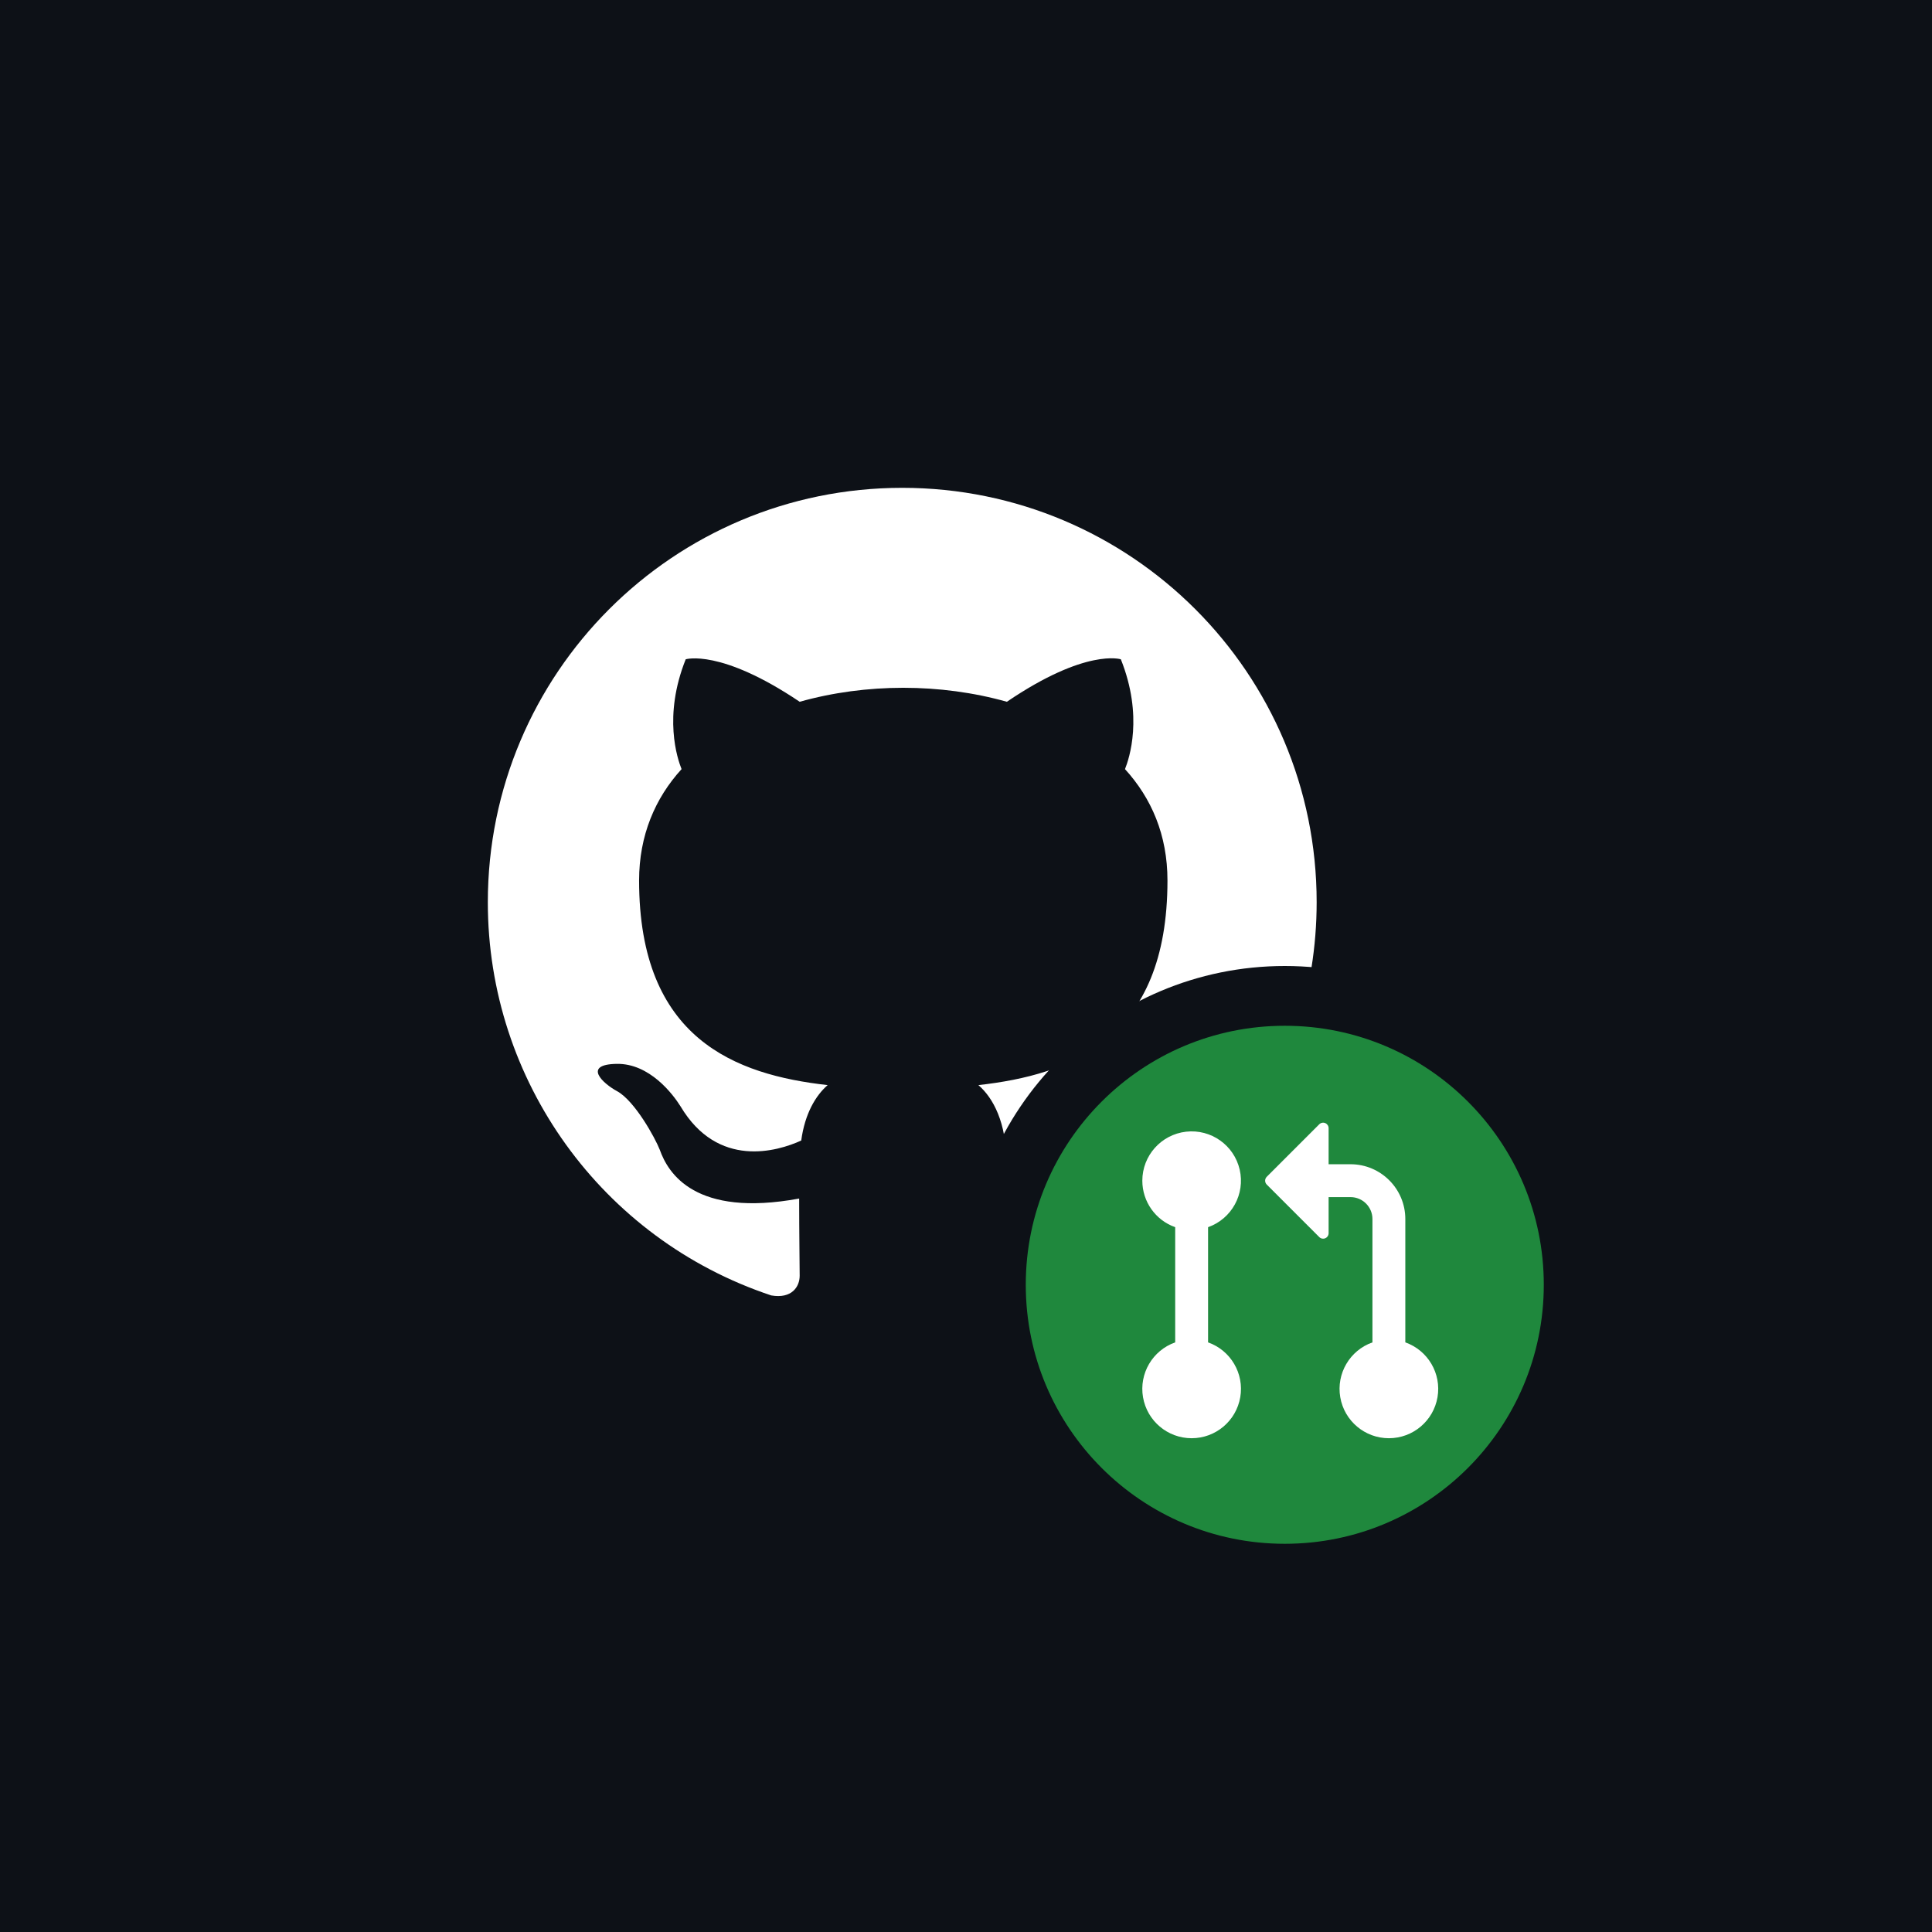
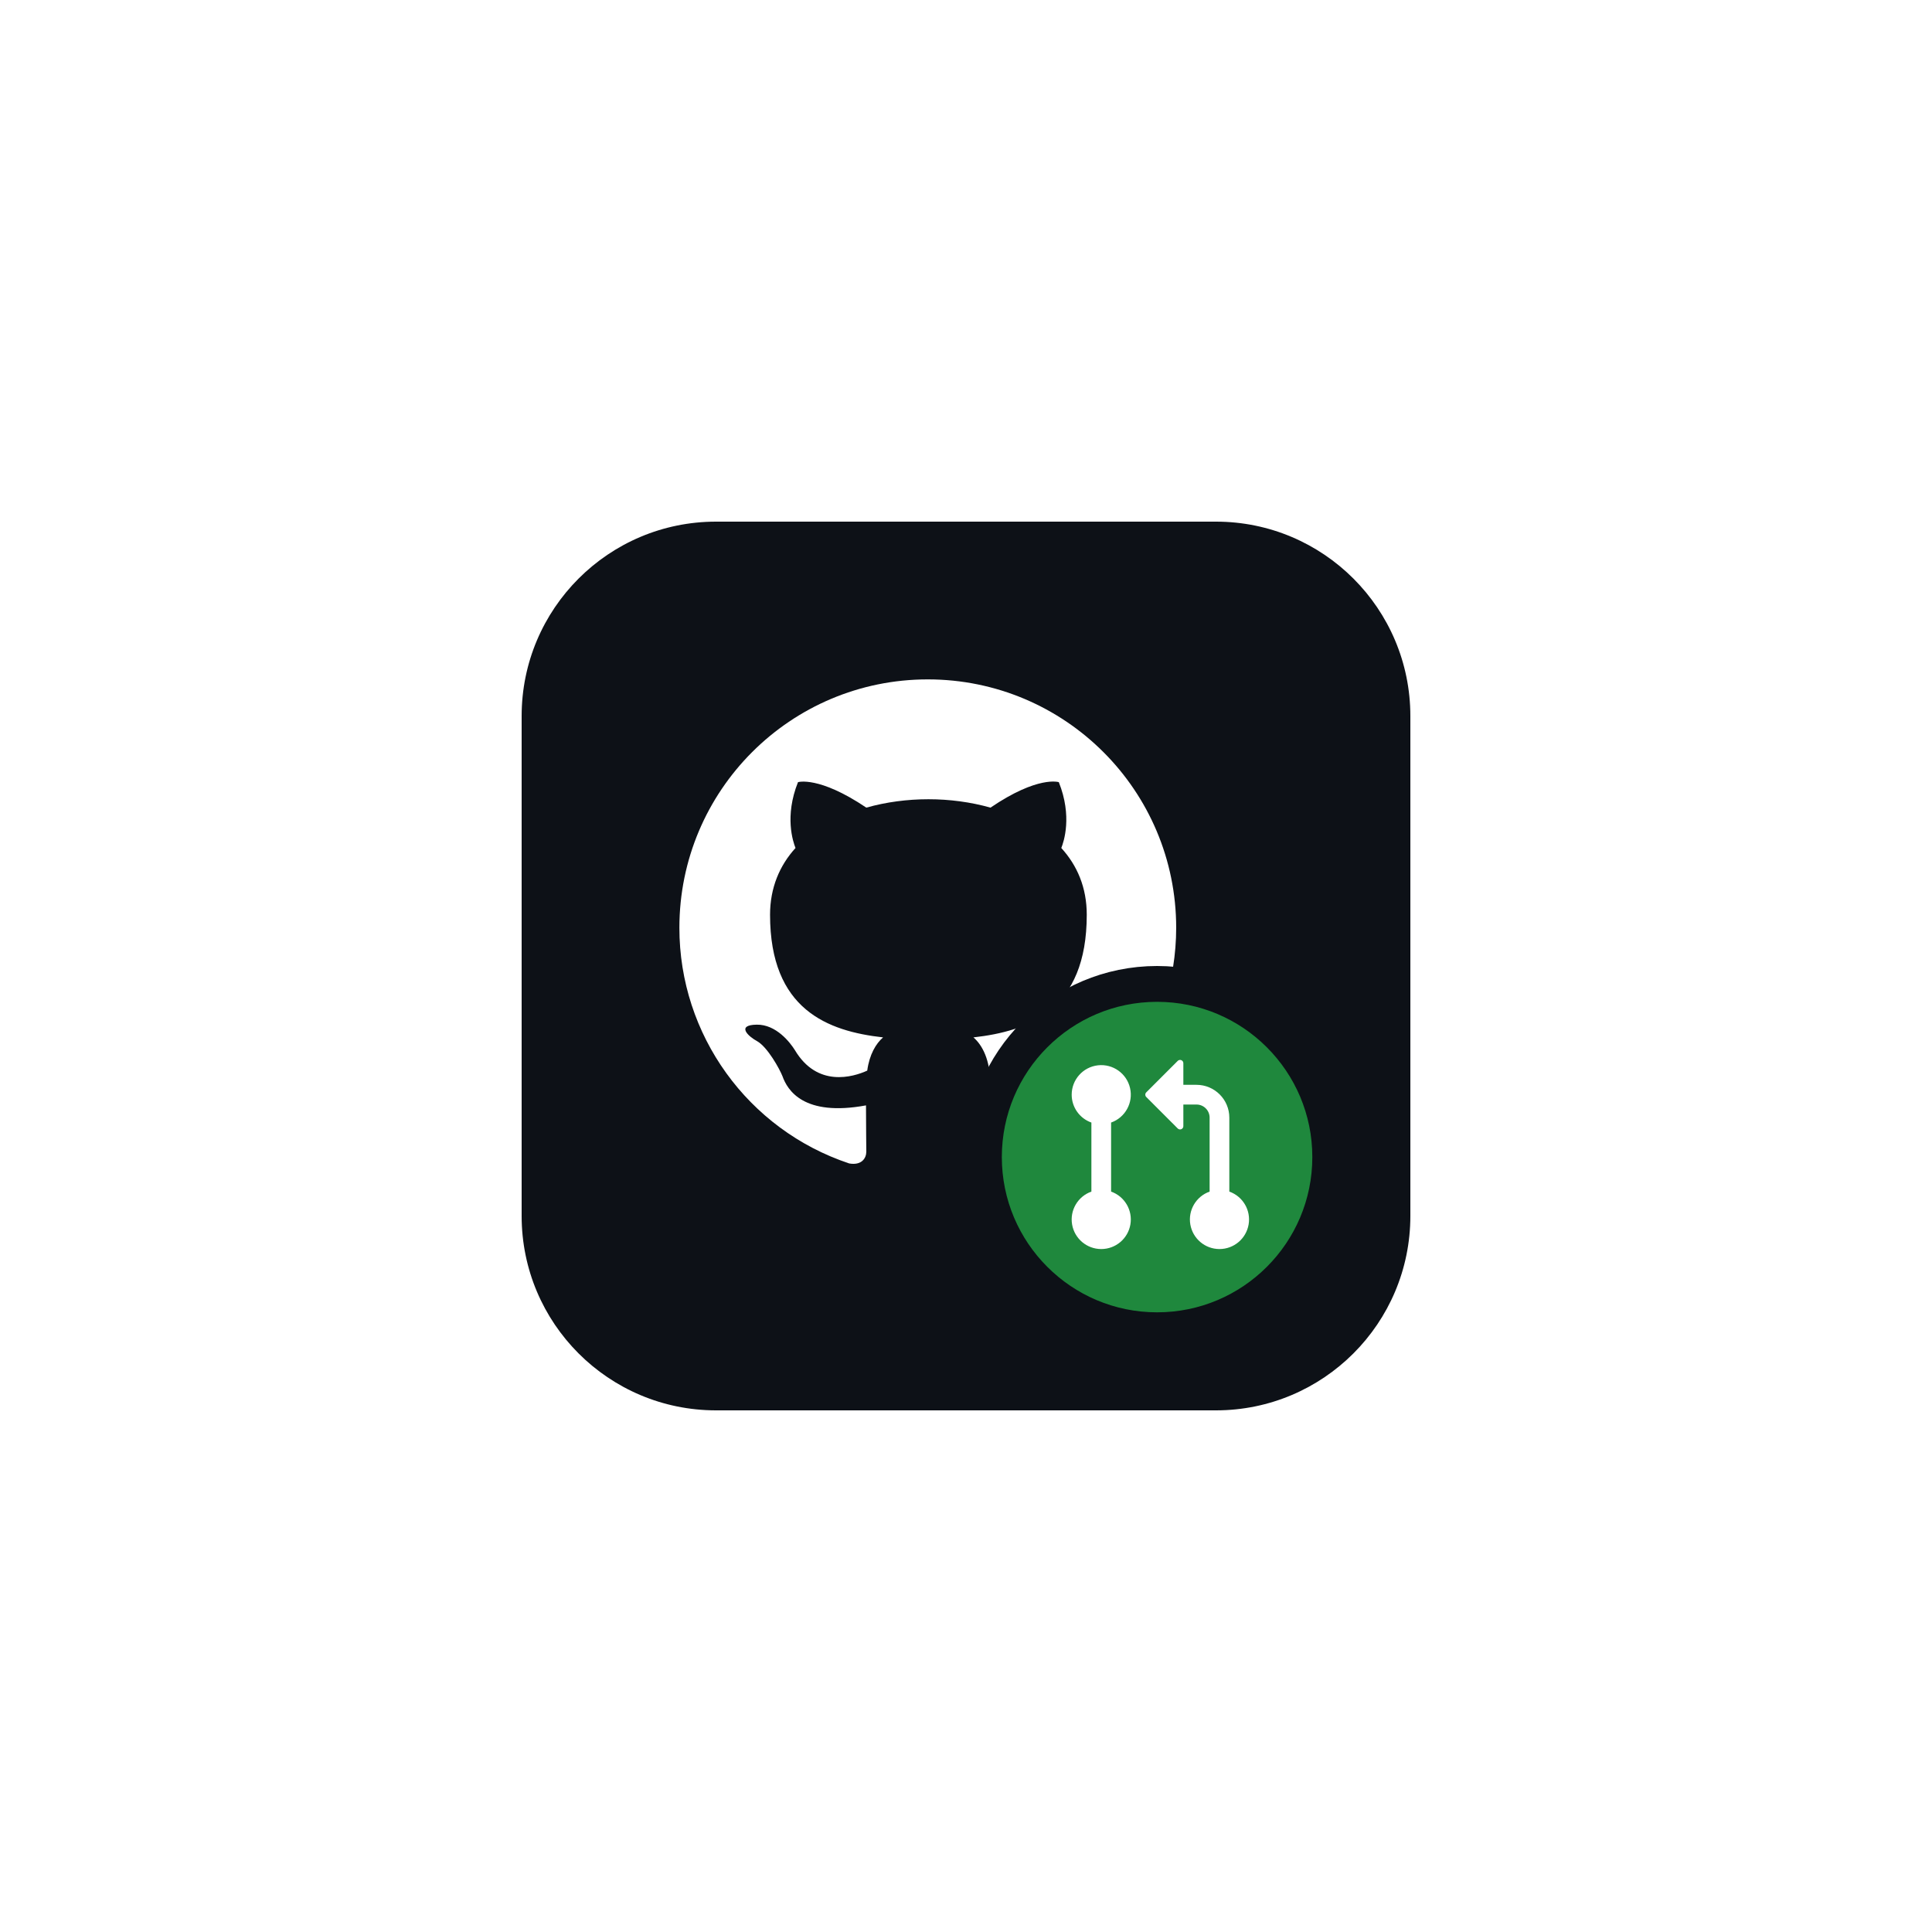
<svg xmlns="http://www.w3.org/2000/svg" viewBox="0 0 32 32">
-   <rect width="32" height="32" fill="#0d1117" />
-   <g transform="translate(16 16) scale(0.66) translate(-16 -16)">
-     <path transform="translate(4 4) scale(1.3)" fill="#fff" d="M8 0c4.42 0 8 3.58 8 8a8.013 8.013 0 0 1-5.45 7.59c-.4.08-.55-.17-.55-.38 0-.27.01-1.13.01-2.2 0-.75-.25-1.23-.54-1.48 1.78-.2 3.65-.88 3.65-3.95 0-.88-.31-1.59-.82-2.15.08-.2.36-1.02-.08-2.12 0 0-.67-.22-2.2.82-.64-.18-1.32-.27-2-.27-.68 0-1.36.09-2 .27-1.53-1.03-2.2-.82-2.2-.82-.44 1.1-.16 1.92-.08 2.12-.51.56-.82 1.28-.82 2.15 0 3.06 1.86 3.75 3.64 3.95-.23.2-.44.55-.51 1.07-.46.21-1.61.55-2.33-.66-.15-.24-.6-.83-1.23-.82-.67.01-.27.38.01.53.34.19.73.9.82 1.13.16.45.68 1.31 2.69.94 0 .67.01 1.3.01 1.49 0 .21-.15.45-.55.38A7.995 7.995 0 0 1 0 8c0-4.42 3.58-8 8-8Z" />
-     <circle cx="24" cy="24" r="7.25" fill="#1f883d" stroke="#0d1117" stroke-width="1.5" />
-     <path transform="translate(19.6 19.6) scale(.55)" fill="#fff" d="M1.5 3.25a2.25 2.25 0 1 1 3 2.122v5.256a2.251 2.251 0 1 1-1.5 0V5.372A2.25 2.25 0 0 1 1.5 3.25Zm5.677-.177L9.573.677A.25.25 0 0 1 10 .854V2.5h1A2.5 2.5 0 0 1 13.5 5v5.628a2.251 2.251 0 1 1-1.5 0V5a1 1 0 0 0-1-1h-1v1.646a.25.25 0 0 1-.427.177L7.177 3.427a.25.25 0 0 1 0-.354Z" />
+   <rect width="32" height="32" fill="#fff" />
+   <g transform="translate(16 16) scale(0.46) translate(-16 -16)">
+     <rect width="32" height="32" rx="7" fill="#0d1117" />
+     <g transform="translate(16 16) scale(0.86) translate(-16 -16)">
+       <path transform="translate(4 4) scale(1.3)" fill="#fff" d="M8 0c4.42 0 8 3.58 8 8a8.013 8.013 0 0 1-5.45 7.59c-.4.08-.55-.17-.55-.38 0-.27.01-1.13.01-2.2 0-.75-.25-1.23-.54-1.48 1.78-.2 3.65-.88 3.65-3.95 0-.88-.31-1.59-.82-2.15.08-.2.36-1.02-.08-2.12 0 0-.67-.22-2.2.82-.64-.18-1.32-.27-2-.27-.68 0-1.36.09-2 .27-1.53-1.03-2.2-.82-2.2-.82-.44 1.1-.16 1.92-.08 2.12-.51.56-.82 1.28-.82 2.15 0 3.06 1.86 3.75 3.64 3.95-.23.2-.44.55-.51 1.07-.46.21-1.61.55-2.33-.66-.15-.24-.6-.83-1.23-.82-.67.01-.27.38.01.53.34.19.73.9.82 1.13.16.45.68 1.31 2.69.94 0 .67.01 1.3.01 1.49 0 .21-.15.45-.55.38A7.995 7.995 0 0 1 0 8c0-4.42 3.58-8 8-8Z" />
+       <circle cx="24" cy="24" r="7.25" fill="#1f883d" stroke="#0d1117" stroke-width="1.5" />
+       <path transform="translate(19.6 19.6) scale(.55)" fill="#fff" d="M1.5 3.25a2.25 2.25 0 1 1 3 2.122v5.256a2.251 2.251 0 1 1-1.5 0V5.372A2.25 2.25 0 0 1 1.5 3.25Zm5.677-.177L9.573.677A.25.25 0 0 1 10 .854V2.5h1A2.5 2.5 0 0 1 13.5 5v5.628a2.251 2.251 0 1 1-1.5 0V5a1 1 0 0 0-1-1h-1v1.646a.25.25 0 0 1-.427.177L7.177 3.427a.25.25 0 0 1 0-.354Z" />
+     </g>
  </g>
</svg>
